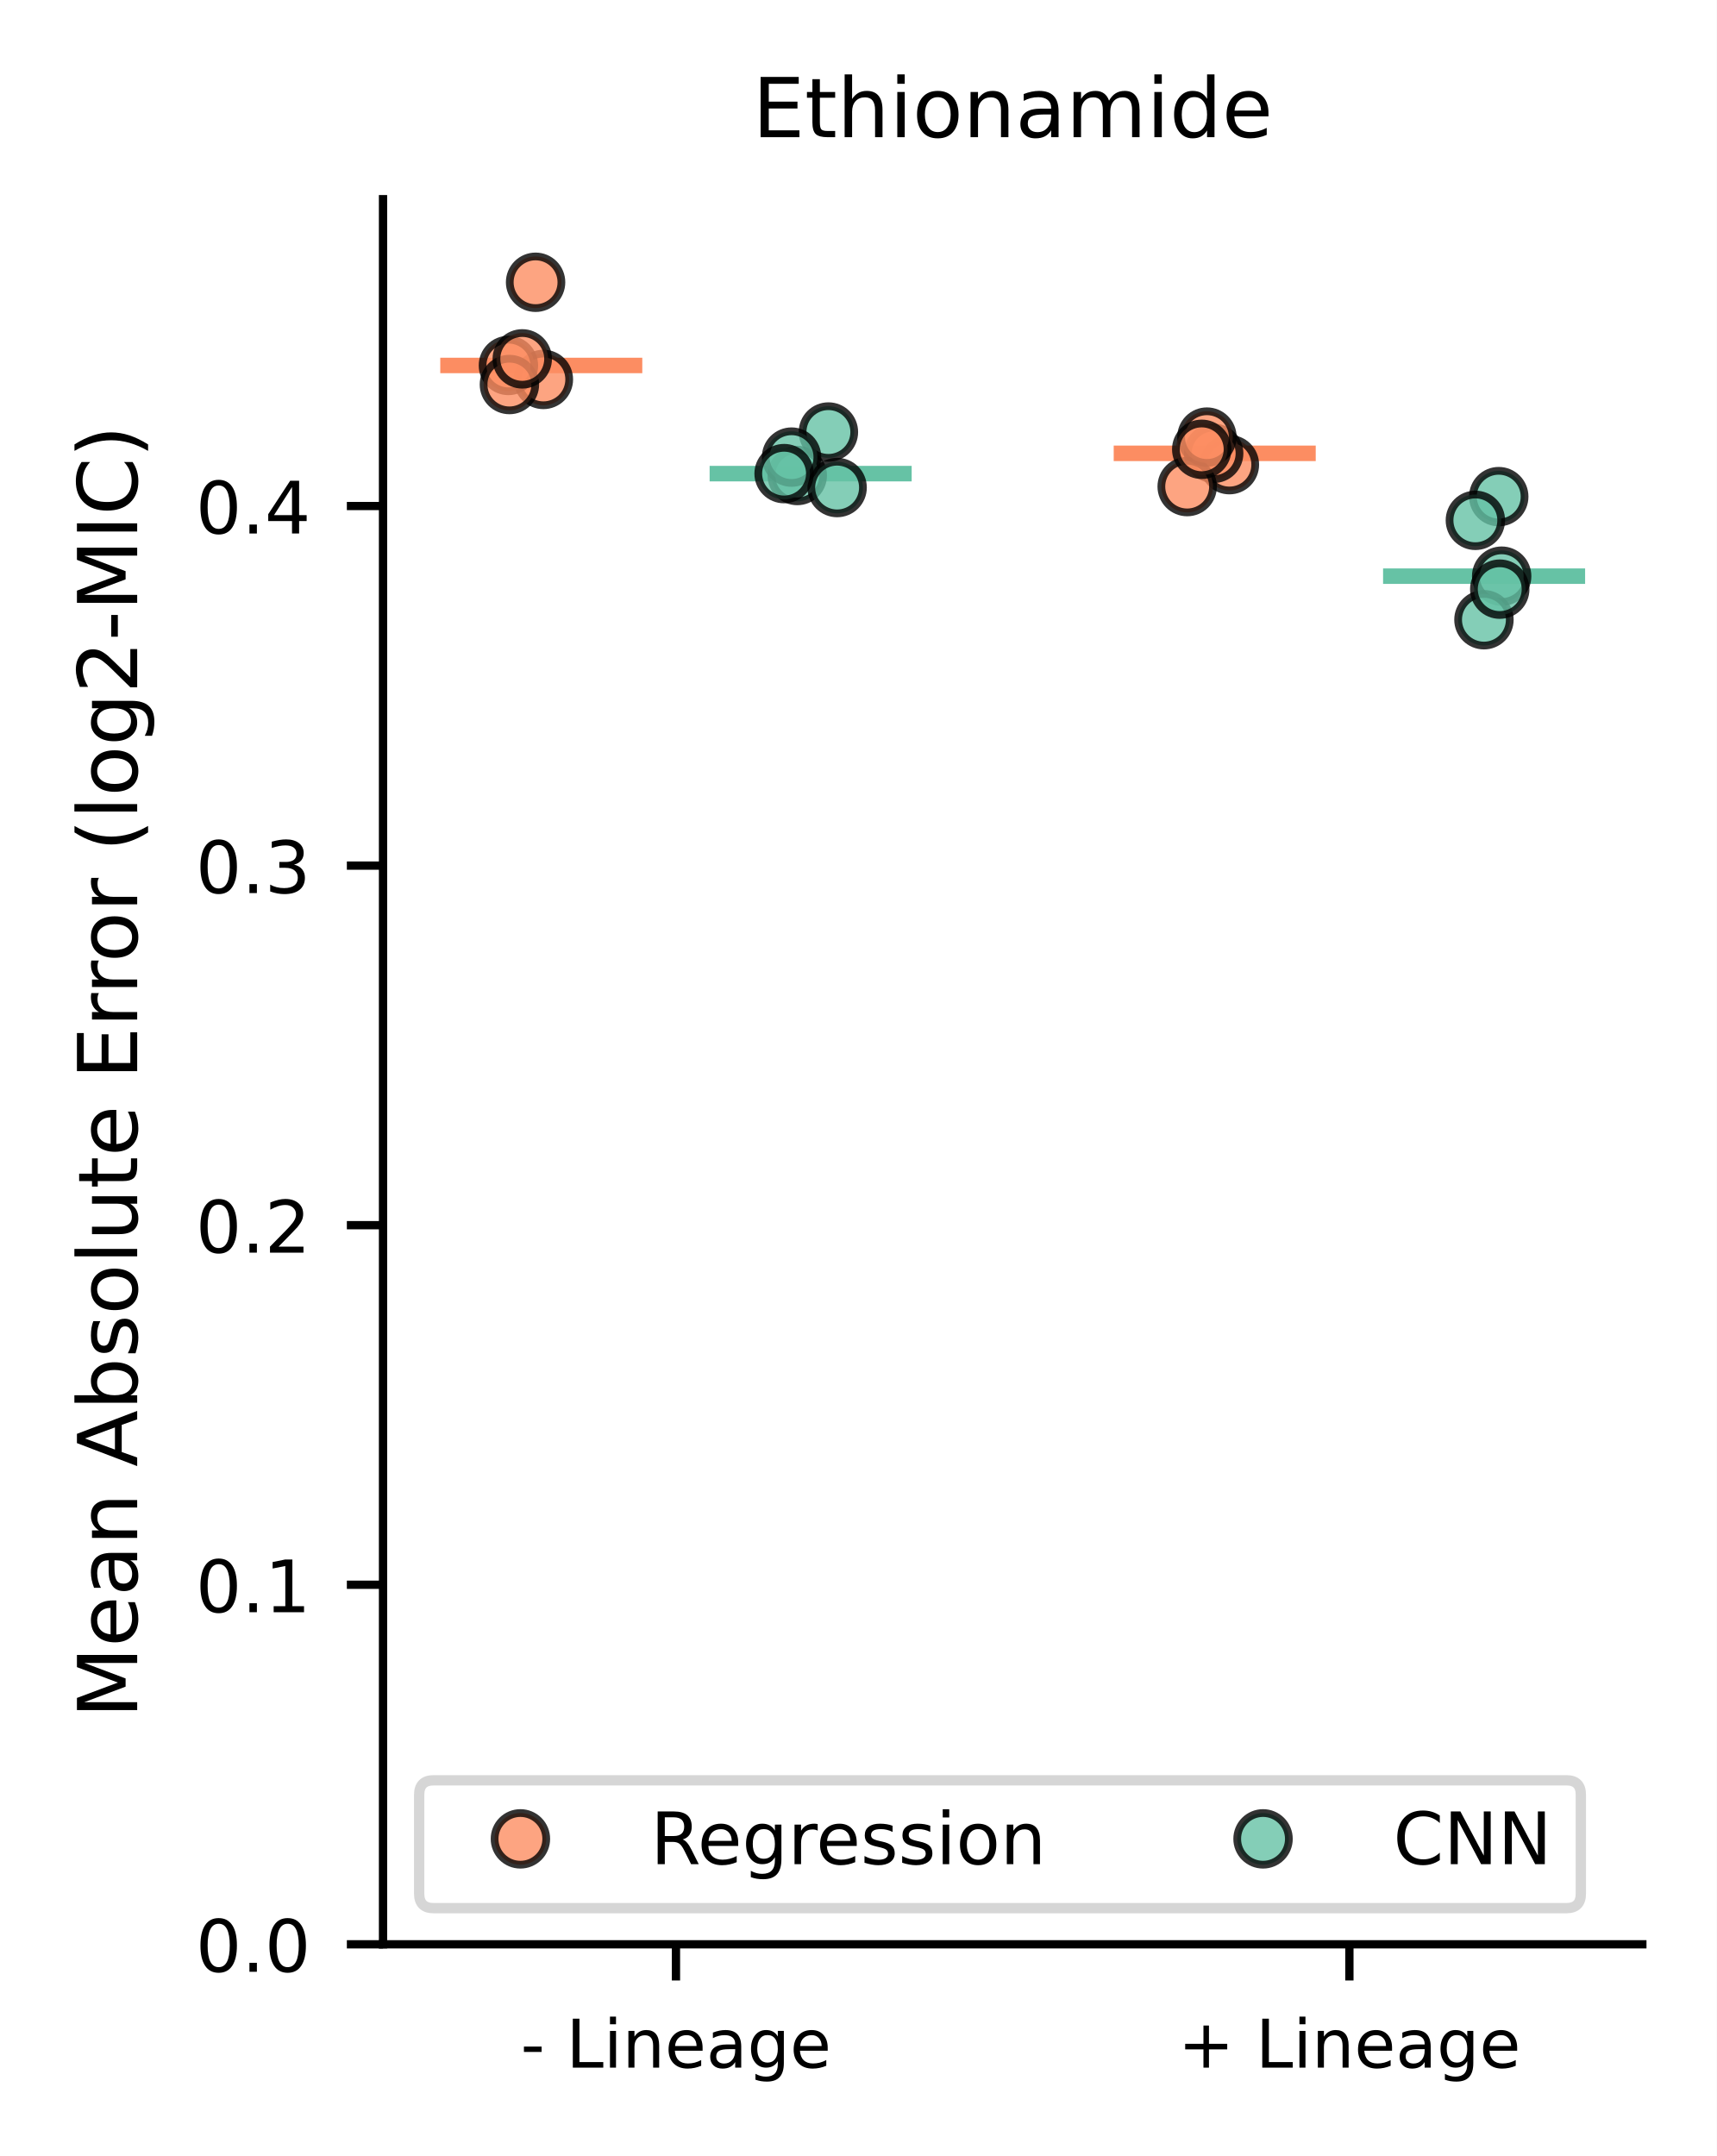
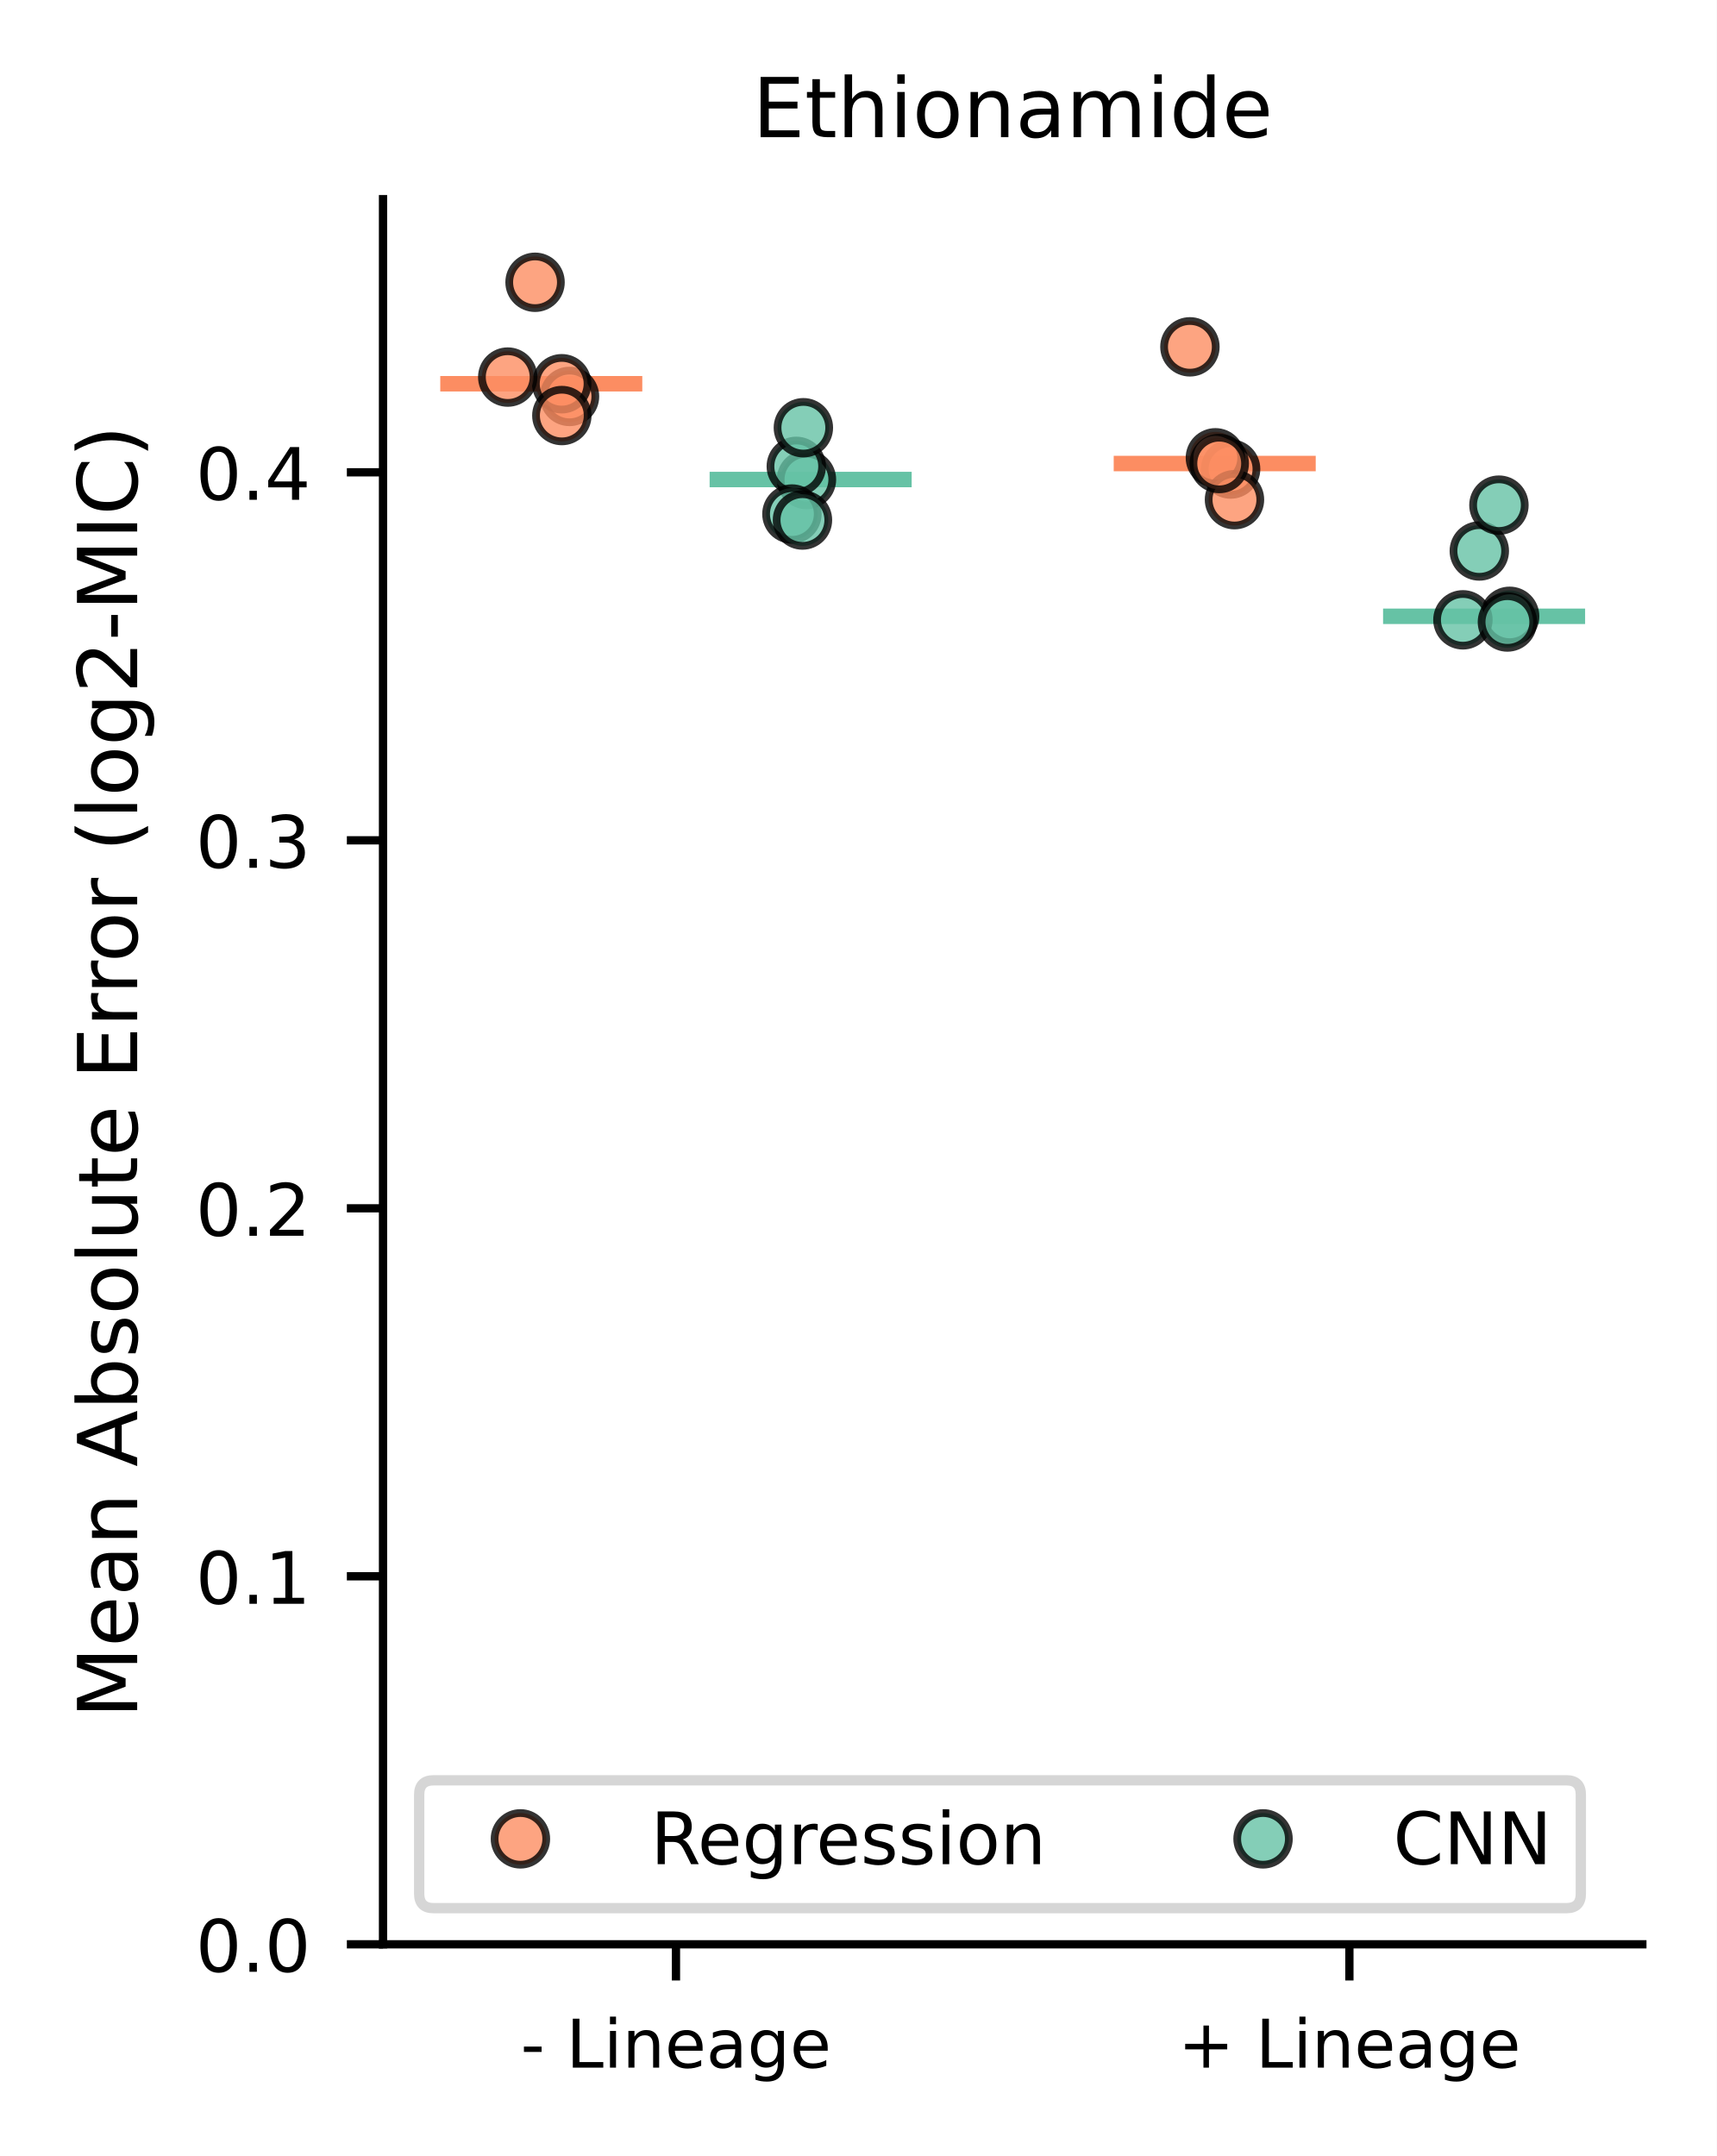
<svg xmlns="http://www.w3.org/2000/svg" xmlns:xlink="http://www.w3.org/1999/xlink" width="166.175pt" height="208.69pt" viewBox="0 0 166.175 208.69" version="1.1">
  <defs>
    <style type="text/css">*{stroke-linejoin: round; stroke-linecap: butt}</style>
  </defs>
  <g id="figure_1">
    <g id="patch_1">
      <path d="M 0 208.69  L 166.175 208.69  L 166.175 0  L 0 0  z " style="fill: #ffffff" />
    </g>
    <g id="axes_1">
      <g id="patch_2">
        <path d="M 37.075 188.199  L 158.975 188.199  L 158.975 19.279  L 37.075 19.279  z " style="fill: #ffffff" />
      </g>
      <g id="LineCollection_1">
-         <path d="M 42.616 35.374  L 62.172 35.374  " clip-path="url(#p7d3eaa9008)" style="fill: none; stroke: #fc8d62; stroke-width: 1.5" />
+         <path d="M 42.616 37.144  L 62.172 37.144  " clip-path="url(#p88ec5705c5)" style="fill: none; stroke: #fc8d62; stroke-width: 1.5" />
      </g>
      <g id="LineCollection_2">
-         <path d="M 68.69 45.844  L 88.247 45.844  " clip-path="url(#p7d3eaa9008)" style="fill: none; stroke: #66c2a5; stroke-width: 1.5" />
+         <path d="M 68.69 46.416  L 88.247 46.416  " clip-path="url(#p88ec5705c5)" style="fill: none; stroke: #66c2a5; stroke-width: 1.5" />
      </g>
      <g id="LineCollection_3">
-         <path d="M 107.803 43.88  L 127.359 43.88  " clip-path="url(#p7d3eaa9008)" style="fill: none; stroke: #fc8d62; stroke-width: 1.5" />
+         <path d="M 107.803 44.867  L 127.359 44.867  " clip-path="url(#p88ec5705c5)" style="fill: none; stroke: #fc8d62; stroke-width: 1.5" />
      </g>
      <g id="LineCollection_4">
-         <path d="M 133.878 55.771  L 153.434 55.771  " clip-path="url(#p7d3eaa9008)" style="fill: none; stroke: #66c2a5; stroke-width: 1.5" />
+         <path d="M 133.878 59.656  L 153.434 59.656  " clip-path="url(#p88ec5705c5)" style="fill: none; stroke: #66c2a5; stroke-width: 1.5" />
      </g>
      <g id="PathCollection_1">
        <defs>
-           <path id="C0_0_cfa321ce10" d="M 0 2.5  C 0.663 2.5 1.299 2.237 1.768 1.768  C 2.237 1.299 2.5 0.663 2.5 -0  C 2.5 -0.663 2.237 -1.299 1.768 -1.768  C 1.299 -2.237 0.663 -2.5 0 -2.5  C -0.663 -2.5 -1.299 -2.237 -1.768 -1.768  C -2.237 -1.299 -2.5 -0.663 -2.5 0  C -2.5 0.663 -2.237 1.299 -1.768 1.768  C -1.299 2.237 -0.663 2.5 0 2.5  z " />
+           <path id="C0_0_dec51e0573" d="M 0 2.5  C 0.663 2.5 1.299 2.237 1.768 1.768  C 2.237 1.299 2.5 0.663 2.5 -0  C 2.5 -0.663 2.237 -1.299 1.768 -1.768  C 1.299 -2.237 0.663 -2.5 0 -2.5  C -0.663 -2.5 -1.299 -2.237 -1.768 -1.768  C -2.237 -1.299 -2.5 -0.663 -2.5 0  C -2.5 0.663 -2.237 1.299 -1.768 1.768  C -1.299 2.237 -0.663 2.5 0 2.5  z " />
        </defs>
-         <g clip-path="url(#p7d3eaa9008)">
-           <use xlink:href="#C0_0_cfa321ce10" x="52.598" y="36.727" style="fill: #fc8d62; fill-opacity: 0.8; stroke: #000000; stroke-opacity: 0.8; stroke-width: 0.75" />
-         </g>
-         <g clip-path="url(#p7d3eaa9008)">
-           <use xlink:href="#C0_0_cfa321ce10" x="49.213" y="35.374" style="fill: #fc8d62; fill-opacity: 0.8; stroke: #000000; stroke-opacity: 0.8; stroke-width: 0.75" />
-         </g>
-         <g clip-path="url(#p7d3eaa9008)">
-           <use xlink:href="#C0_0_cfa321ce10" x="49.31" y="37.221" style="fill: #fc8d62; fill-opacity: 0.8; stroke: #000000; stroke-opacity: 0.8; stroke-width: 0.75" />
-         </g>
-         <g clip-path="url(#p7d3eaa9008)">
-           <use xlink:href="#C0_0_cfa321ce10" x="50.554" y="34.737" style="fill: #fc8d62; fill-opacity: 0.8; stroke: #000000; stroke-opacity: 0.8; stroke-width: 0.75" />
-         </g>
-         <g clip-path="url(#p7d3eaa9008)">
-           <use xlink:href="#C0_0_cfa321ce10" x="51.843" y="27.323" style="fill: #fc8d62; fill-opacity: 0.8; stroke: #000000; stroke-opacity: 0.8; stroke-width: 0.75" />
+         <g clip-path="url(#p88ec5705c5)">
+           <use xlink:href="#C0_0_dec51e0573" x="55.126" y="38.373" style="fill: #fc8d62; fill-opacity: 0.8; stroke: #000000; stroke-opacity: 0.8; stroke-width: 0.75" />
+         </g>
+         <g clip-path="url(#p88ec5705c5)">
+           <use xlink:href="#C0_0_dec51e0573" x="54.372" y="37.144" style="fill: #fc8d62; fill-opacity: 0.8; stroke: #000000; stroke-opacity: 0.8; stroke-width: 0.75" />
+         </g>
+         <g clip-path="url(#p88ec5705c5)">
+           <use xlink:href="#C0_0_dec51e0573" x="54.385" y="40.223" style="fill: #fc8d62; fill-opacity: 0.8; stroke: #000000; stroke-opacity: 0.8; stroke-width: 0.75" />
+         </g>
+         <g clip-path="url(#p88ec5705c5)">
+           <use xlink:href="#C0_0_dec51e0573" x="49.148" y="36.5" style="fill: #fc8d62; fill-opacity: 0.8; stroke: #000000; stroke-opacity: 0.8; stroke-width: 0.75" />
+         </g>
+         <g clip-path="url(#p88ec5705c5)">
+           <use xlink:href="#C0_0_dec51e0573" x="51.792" y="27.323" style="fill: #fc8d62; fill-opacity: 0.8; stroke: #000000; stroke-opacity: 0.8; stroke-width: 0.75" />
        </g>
      </g>
      <g id="PathCollection_2">
        <defs>
-           <path id="C1_0_73e2616987" d="M 0 2.5  C 0.663 2.5 1.299 2.237 1.768 1.768  C 2.237 1.299 2.5 0.663 2.5 -0  C 2.5 -0.663 2.237 -1.299 1.768 -1.768  C 1.299 -2.237 0.663 -2.5 0 -2.5  C -0.663 -2.5 -1.299 -2.237 -1.768 -1.768  C -2.237 -1.299 -2.5 -0.663 -2.5 0  C -2.5 0.663 -2.237 1.299 -1.768 1.768  C -1.299 2.237 -0.663 2.5 0 2.5  z " />
+           <path id="C1_0_6ed3f23fd0" d="M 0 2.5  C 0.663 2.5 1.299 2.237 1.768 1.768  C 2.237 1.299 2.5 0.663 2.5 -0  C 2.5 -0.663 2.237 -1.299 1.768 -1.768  C 1.299 -2.237 0.663 -2.5 0 -2.5  C -0.663 -2.5 -1.299 -2.237 -1.768 -1.768  C -2.237 -1.299 -2.5 -0.663 -2.5 0  C -2.5 0.663 -2.237 1.299 -1.768 1.768  C -1.299 2.237 -0.663 2.5 0 2.5  z " />
        </defs>
-         <g clip-path="url(#p7d3eaa9008)">
-           <use xlink:href="#C1_0_73e2616987" x="77.173" y="46.027" style="fill: #66c2a5; fill-opacity: 0.8; stroke: #000000; stroke-opacity: 0.8; stroke-width: 0.75" />
-         </g>
-         <g clip-path="url(#p7d3eaa9008)">
-           <use xlink:href="#C1_0_73e2616987" x="80.188" y="41.818" style="fill: #66c2a5; fill-opacity: 0.8; stroke: #000000; stroke-opacity: 0.8; stroke-width: 0.75" />
-         </g>
-         <g clip-path="url(#p7d3eaa9008)">
-           <use xlink:href="#C1_0_73e2616987" x="81.031" y="47.192" style="fill: #66c2a5; fill-opacity: 0.8; stroke: #000000; stroke-opacity: 0.8; stroke-width: 0.75" />
-         </g>
-         <g clip-path="url(#p7d3eaa9008)">
-           <use xlink:href="#C1_0_73e2616987" x="76.62" y="44.246" style="fill: #66c2a5; fill-opacity: 0.8; stroke: #000000; stroke-opacity: 0.8; stroke-width: 0.75" />
-         </g>
-         <g clip-path="url(#p7d3eaa9008)">
-           <use xlink:href="#C1_0_73e2616987" x="75.899" y="45.844" style="fill: #66c2a5; fill-opacity: 0.8; stroke: #000000; stroke-opacity: 0.8; stroke-width: 0.75" />
+         <g clip-path="url(#p88ec5705c5)">
+           <use xlink:href="#C1_0_6ed3f23fd0" x="78.063" y="46.416" style="fill: #66c2a5; fill-opacity: 0.8; stroke: #000000; stroke-opacity: 0.8; stroke-width: 0.75" />
+         </g>
+         <g clip-path="url(#p88ec5705c5)">
+           <use xlink:href="#C1_0_6ed3f23fd0" x="77.079" y="45.142" style="fill: #66c2a5; fill-opacity: 0.8; stroke: #000000; stroke-opacity: 0.8; stroke-width: 0.75" />
+         </g>
+         <g clip-path="url(#p88ec5705c5)">
+           <use xlink:href="#C1_0_6ed3f23fd0" x="76.655" y="49.755" style="fill: #66c2a5; fill-opacity: 0.8; stroke: #000000; stroke-opacity: 0.8; stroke-width: 0.75" />
+         </g>
+         <g clip-path="url(#p88ec5705c5)">
+           <use xlink:href="#C1_0_6ed3f23fd0" x="77.676" y="50.336" style="fill: #66c2a5; fill-opacity: 0.8; stroke: #000000; stroke-opacity: 0.8; stroke-width: 0.75" />
+         </g>
+         <g clip-path="url(#p88ec5705c5)">
+           <use xlink:href="#C1_0_6ed3f23fd0" x="77.764" y="41.403" style="fill: #66c2a5; fill-opacity: 0.8; stroke: #000000; stroke-opacity: 0.8; stroke-width: 0.75" />
        </g>
      </g>
      <g id="PathCollection_3">
        <defs>
-           <path id="C2_0_836c1db66d" d="M 0 2.5  C 0.663 2.5 1.299 2.237 1.768 1.768  C 2.237 1.299 2.5 0.663 2.5 -0  C 2.5 -0.663 2.237 -1.299 1.768 -1.768  C 1.299 -2.237 0.663 -2.5 0 -2.5  C -0.663 -2.5 -1.299 -2.237 -1.768 -1.768  C -2.237 -1.299 -2.5 -0.663 -2.5 0  C -2.5 0.663 -2.237 1.299 -1.768 1.768  C -1.299 2.237 -0.663 2.5 0 2.5  z " />
+           <path id="C2_0_af81000875" d="M 0 2.5  C 0.663 2.5 1.299 2.237 1.768 1.768  C 2.237 1.299 2.5 0.663 2.5 -0  C 2.5 -0.663 2.237 -1.299 1.768 -1.768  C 1.299 -2.237 0.663 -2.5 0 -2.5  C -0.663 -2.5 -1.299 -2.237 -1.768 -1.768  C -2.237 -1.299 -2.5 -0.663 -2.5 0  C -2.5 0.663 -2.237 1.299 -1.768 1.768  C -1.299 2.237 -0.663 2.5 0 2.5  z " />
        </defs>
-         <g clip-path="url(#p7d3eaa9008)">
-           <use xlink:href="#C2_0_836c1db66d" x="119.002" y="44.976" style="fill: #fc8d62; fill-opacity: 0.8; stroke: #000000; stroke-opacity: 0.8; stroke-width: 0.75" />
-         </g>
-         <g clip-path="url(#p7d3eaa9008)">
-           <use xlink:href="#C2_0_836c1db66d" x="117.481" y="43.88" style="fill: #fc8d62; fill-opacity: 0.8; stroke: #000000; stroke-opacity: 0.8; stroke-width: 0.75" />
-         </g>
-         <g clip-path="url(#p7d3eaa9008)">
-           <use xlink:href="#C2_0_836c1db66d" x="114.916" y="47.098" style="fill: #fc8d62; fill-opacity: 0.8; stroke: #000000; stroke-opacity: 0.8; stroke-width: 0.75" />
-         </g>
-         <g clip-path="url(#p7d3eaa9008)">
-           <use xlink:href="#C2_0_836c1db66d" x="116.827" y="42.31" style="fill: #fc8d62; fill-opacity: 0.8; stroke: #000000; stroke-opacity: 0.8; stroke-width: 0.75" />
-         </g>
-         <g clip-path="url(#p7d3eaa9008)">
-           <use xlink:href="#C2_0_836c1db66d" x="116.324" y="43.491" style="fill: #fc8d62; fill-opacity: 0.8; stroke: #000000; stroke-opacity: 0.8; stroke-width: 0.75" />
+         <g clip-path="url(#p88ec5705c5)">
+           <use xlink:href="#C2_0_af81000875" x="119.12" y="45.401" style="fill: #fc8d62; fill-opacity: 0.8; stroke: #000000; stroke-opacity: 0.8; stroke-width: 0.75" />
+         </g>
+         <g clip-path="url(#p88ec5705c5)">
+           <use xlink:href="#C2_0_af81000875" x="117.646" y="44.313" style="fill: #fc8d62; fill-opacity: 0.8; stroke: #000000; stroke-opacity: 0.8; stroke-width: 0.75" />
+         </g>
+         <g clip-path="url(#p88ec5705c5)">
+           <use xlink:href="#C2_0_af81000875" x="119.494" y="48.366" style="fill: #fc8d62; fill-opacity: 0.8; stroke: #000000; stroke-opacity: 0.8; stroke-width: 0.75" />
+         </g>
+         <g clip-path="url(#p88ec5705c5)">
+           <use xlink:href="#C2_0_af81000875" x="118.019" y="44.867" style="fill: #fc8d62; fill-opacity: 0.8; stroke: #000000; stroke-opacity: 0.8; stroke-width: 0.75" />
+         </g>
+         <g clip-path="url(#p88ec5705c5)">
+           <use xlink:href="#C2_0_af81000875" x="115.181" y="33.572" style="fill: #fc8d62; fill-opacity: 0.8; stroke: #000000; stroke-opacity: 0.8; stroke-width: 0.75" />
        </g>
      </g>
      <g id="PathCollection_4">
        <defs>
-           <path id="C3_0_cebdef4d68" d="M 0 2.5  C 0.663 2.5 1.299 2.237 1.768 1.768  C 2.237 1.299 2.5 0.663 2.5 -0  C 2.5 -0.663 2.237 -1.299 1.768 -1.768  C 1.299 -2.237 0.663 -2.5 0 -2.5  C -0.663 -2.5 -1.299 -2.237 -1.768 -1.768  C -2.237 -1.299 -2.5 -0.663 -2.5 0  C -2.5 0.663 -2.237 1.299 -1.768 1.768  C -1.299 2.237 -0.663 2.5 0 2.5  z " />
+           <path id="C3_0_5f9227e052" d="M 0 2.5  C 0.663 2.5 1.299 2.237 1.768 1.768  C 2.237 1.299 2.5 0.663 2.5 -0  C 2.5 -0.663 2.237 -1.299 1.768 -1.768  C 1.299 -2.237 0.663 -2.5 0 -2.5  C -0.663 -2.5 -1.299 -2.237 -1.768 -1.768  C -2.237 -1.299 -2.5 -0.663 -2.5 0  C -2.5 0.663 -2.237 1.299 -1.768 1.768  C -1.299 2.237 -0.663 2.5 0 2.5  z " />
        </defs>
-         <g clip-path="url(#p7d3eaa9008)">
-           <use xlink:href="#C3_0_cebdef4d68" x="145.357" y="55.771" style="fill: #66c2a5; fill-opacity: 0.8; stroke: #000000; stroke-opacity: 0.8; stroke-width: 0.75" />
-         </g>
-         <g clip-path="url(#p7d3eaa9008)">
-           <use xlink:href="#C3_0_cebdef4d68" x="145.074" y="48.072" style="fill: #66c2a5; fill-opacity: 0.8; stroke: #000000; stroke-opacity: 0.8; stroke-width: 0.75" />
-         </g>
-         <g clip-path="url(#p7d3eaa9008)">
-           <use xlink:href="#C3_0_cebdef4d68" x="143.642" y="59.987" style="fill: #66c2a5; fill-opacity: 0.8; stroke: #000000; stroke-opacity: 0.8; stroke-width: 0.75" />
-         </g>
-         <g clip-path="url(#p7d3eaa9008)">
-           <use xlink:href="#C3_0_cebdef4d68" x="145.172" y="57.027" style="fill: #66c2a5; fill-opacity: 0.8; stroke: #000000; stroke-opacity: 0.8; stroke-width: 0.75" />
-         </g>
-         <g clip-path="url(#p7d3eaa9008)">
-           <use xlink:href="#C3_0_cebdef4d68" x="142.812" y="50.367" style="fill: #66c2a5; fill-opacity: 0.8; stroke: #000000; stroke-opacity: 0.8; stroke-width: 0.75" />
+         <g clip-path="url(#p88ec5705c5)">
+           <use xlink:href="#C3_0_5f9227e052" x="146.13" y="59.656" style="fill: #66c2a5; fill-opacity: 0.8; stroke: #000000; stroke-opacity: 0.8; stroke-width: 0.75" />
+         </g>
+         <g clip-path="url(#p88ec5705c5)">
+           <use xlink:href="#C3_0_5f9227e052" x="143.193" y="53.332" style="fill: #66c2a5; fill-opacity: 0.8; stroke: #000000; stroke-opacity: 0.8; stroke-width: 0.75" />
+         </g>
+         <g clip-path="url(#p88ec5705c5)">
+           <use xlink:href="#C3_0_5f9227e052" x="141.605" y="59.997" style="fill: #66c2a5; fill-opacity: 0.8; stroke: #000000; stroke-opacity: 0.8; stroke-width: 0.75" />
+         </g>
+         <g clip-path="url(#p88ec5705c5)">
+           <use xlink:href="#C3_0_5f9227e052" x="145.913" y="60.207" style="fill: #66c2a5; fill-opacity: 0.8; stroke: #000000; stroke-opacity: 0.8; stroke-width: 0.75" />
+         </g>
+         <g clip-path="url(#p88ec5705c5)">
+           <use xlink:href="#C3_0_5f9227e052" x="145.092" y="48.896" style="fill: #66c2a5; fill-opacity: 0.8; stroke: #000000; stroke-opacity: 0.8; stroke-width: 0.75" />
        </g>
      </g>
      <g id="line2d_1" />
      <g id="line2d_2" />
      <g id="matplotlib.axis_1">
        <g id="xtick_1">
          <g id="line2d_3">
            <defs>
-               <path id="m1fa2eef369" d="M 0 0  L 0 3.5  " style="stroke: #000000; stroke-width: 0.8" />
-             </defs>
-             <g>
-               <use xlink:href="#m1fa2eef369" x="65.431" y="188.199" style="stroke: #000000; stroke-width: 0.8" />
+               <path id="me03602fc39" d="M 0 0  L 0 3.5  " style="stroke: #000000; stroke-width: 0.8" />
+             </defs>
+             <g>
+               <use xlink:href="#me03602fc39" x="65.431" y="188.199" style="stroke: #000000; stroke-width: 0.8" />
            </g>
          </g>
          <g id="text_1">
            <g transform="translate(50.39782 200.1377) scale(0.065 -0.065)">
              <defs>
                <path id="DejaVuSans-2d" d="M 313 2009  L 1997 2009  L 1997 1497  L 313 1497  L 313 2009  z " transform="scale(0.015625)" />
                <path id="DejaVuSans-20" transform="scale(0.015625)" />
                <path id="DejaVuSans-4c" d="M 628 4666  L 1259 4666  L 1259 531  L 3531 531  L 3531 0  L 628 0  L 628 4666  z " transform="scale(0.015625)" />
                <path id="DejaVuSans-69" d="M 603 3500  L 1178 3500  L 1178 0  L 603 0  L 603 3500  z M 603 4863  L 1178 4863  L 1178 4134  L 603 4134  L 603 4863  z " transform="scale(0.015625)" />
                <path id="DejaVuSans-6e" d="M 3513 2113  L 3513 0  L 2938 0  L 2938 2094  Q 2938 2591 2744 2837  Q 2550 3084 2163 3084  Q 1697 3084 1428 2787  Q 1159 2491 1159 1978  L 1159 0  L 581 0  L 581 3500  L 1159 3500  L 1159 2956  Q 1366 3272 1645 3428  Q 1925 3584 2291 3584  Q 2894 3584 3203 3211  Q 3513 2838 3513 2113  z " transform="scale(0.015625)" />
                <path id="DejaVuSans-65" d="M 3597 1894  L 3597 1613  L 953 1613  Q 991 1019 1311 708  Q 1631 397 2203 397  Q 2534 397 2845 478  Q 3156 559 3463 722  L 3463 178  Q 3153 47 2828 -22  Q 2503 -91 2169 -91  Q 1331 -91 842 396  Q 353 884 353 1716  Q 353 2575 817 3079  Q 1281 3584 2069 3584  Q 2775 3584 3186 3129  Q 3597 2675 3597 1894  z M 3022 2063  Q 3016 2534 2758 2815  Q 2500 3097 2075 3097  Q 1594 3097 1305 2825  Q 1016 2553 972 2059  L 3022 2063  z " transform="scale(0.015625)" />
                <path id="DejaVuSans-61" d="M 2194 1759  Q 1497 1759 1228 1600  Q 959 1441 959 1056  Q 959 750 1161 570  Q 1363 391 1709 391  Q 2188 391 2477 730  Q 2766 1069 2766 1631  L 2766 1759  L 2194 1759  z M 3341 1997  L 3341 0  L 2766 0  L 2766 531  Q 2569 213 2275 61  Q 1981 -91 1556 -91  Q 1019 -91 701 211  Q 384 513 384 1019  Q 384 1609 779 1909  Q 1175 2209 1959 2209  L 2766 2209  L 2766 2266  Q 2766 2663 2505 2880  Q 2244 3097 1772 3097  Q 1472 3097 1187 3025  Q 903 2953 641 2809  L 641 3341  Q 956 3463 1253 3523  Q 1550 3584 1831 3584  Q 2591 3584 2966 3190  Q 3341 2797 3341 1997  z " transform="scale(0.015625)" />
                <path id="DejaVuSans-67" d="M 2906 1791  Q 2906 2416 2648 2759  Q 2391 3103 1925 3103  Q 1463 3103 1205 2759  Q 947 2416 947 1791  Q 947 1169 1205 825  Q 1463 481 1925 481  Q 2391 481 2648 825  Q 2906 1169 2906 1791  z M 3481 434  Q 3481 -459 3084 -895  Q 2688 -1331 1869 -1331  Q 1566 -1331 1297 -1286  Q 1028 -1241 775 -1147  L 775 -588  Q 1028 -725 1275 -790  Q 1522 -856 1778 -856  Q 2344 -856 2625 -561  Q 2906 -266 2906 331  L 2906 616  Q 2728 306 2450 153  Q 2172 0 1784 0  Q 1141 0 747 490  Q 353 981 353 1791  Q 353 2603 747 3093  Q 1141 3584 1784 3584  Q 2172 3584 2450 3431  Q 2728 3278 2906 2969  L 2906 3500  L 3481 3500  L 3481 434  z " transform="scale(0.015625)" />
              </defs>
              <use xlink:href="#DejaVuSans-2d" />
              <use xlink:href="#DejaVuSans-20" x="36.084" />
              <use xlink:href="#DejaVuSans-4c" x="67.871" />
              <use xlink:href="#DejaVuSans-69" x="123.584" />
              <use xlink:href="#DejaVuSans-6e" x="151.367" />
              <use xlink:href="#DejaVuSans-65" x="214.746" />
              <use xlink:href="#DejaVuSans-61" x="276.27" />
              <use xlink:href="#DejaVuSans-67" x="337.549" />
              <use xlink:href="#DejaVuSans-65" x="401.025" />
            </g>
          </g>
        </g>
        <g id="xtick_2">
          <g id="line2d_4">
            <g>
-               <use xlink:href="#m1fa2eef369" x="130.618" y="188.199" style="stroke: #000000; stroke-width: 0.8" />
+               <use xlink:href="#me03602fc39" x="130.618" y="188.199" style="stroke: #000000; stroke-width: 0.8" />
            </g>
          </g>
          <g id="text_2">
            <g transform="translate(114.0341 200.1377) scale(0.065 -0.065)">
              <defs>
                <path id="DejaVuSans-2b" d="M 2944 4013  L 2944 2272  L 4684 2272  L 4684 1741  L 2944 1741  L 2944 0  L 2419 0  L 2419 1741  L 678 1741  L 678 2272  L 2419 2272  L 2419 4013  L 2944 4013  z " transform="scale(0.015625)" />
              </defs>
              <use xlink:href="#DejaVuSans-2b" />
              <use xlink:href="#DejaVuSans-20" x="83.789" />
              <use xlink:href="#DejaVuSans-4c" x="115.576" />
              <use xlink:href="#DejaVuSans-69" x="171.289" />
              <use xlink:href="#DejaVuSans-6e" x="199.072" />
              <use xlink:href="#DejaVuSans-65" x="262.451" />
              <use xlink:href="#DejaVuSans-61" x="323.975" />
              <use xlink:href="#DejaVuSans-67" x="385.254" />
              <use xlink:href="#DejaVuSans-65" x="448.73" />
            </g>
          </g>
        </g>
      </g>
      <g id="matplotlib.axis_2">
        <g id="ytick_1">
          <g id="line2d_5">
            <defs>
-               <path id="m2b4f18aa76" d="M 0 0  L -3.5 0  " style="stroke: #000000; stroke-width: 0.8" />
-             </defs>
-             <g>
-               <use xlink:href="#m2b4f18aa76" x="37.075" y="188.199" style="stroke: #000000; stroke-width: 0.8" />
+               <path id="m08deaa8f75" d="M 0 0  L -3.5 0  " style="stroke: #000000; stroke-width: 0.8" />
+             </defs>
+             <g>
+               <use xlink:href="#m08deaa8f75" x="37.075" y="188.199" style="stroke: #000000; stroke-width: 0.8" />
            </g>
          </g>
          <g id="text_3">
            <g transform="translate(18.9425 190.8582) scale(0.07 -0.07)">
              <defs>
                <path id="DejaVuSans-30" d="M 2034 4250  Q 1547 4250 1301 3770  Q 1056 3291 1056 2328  Q 1056 1369 1301 889  Q 1547 409 2034 409  Q 2525 409 2770 889  Q 3016 1369 3016 2328  Q 3016 3291 2770 3770  Q 2525 4250 2034 4250  z M 2034 4750  Q 2819 4750 3233 4129  Q 3647 3509 3647 2328  Q 3647 1150 3233 529  Q 2819 -91 2034 -91  Q 1250 -91 836 529  Q 422 1150 422 2328  Q 422 3509 836 4129  Q 1250 4750 2034 4750  z " transform="scale(0.015625)" />
                <path id="DejaVuSans-2e" d="M 684 794  L 1344 794  L 1344 0  L 684 0  L 684 794  z " transform="scale(0.015625)" />
              </defs>
              <use xlink:href="#DejaVuSans-30" />
              <use xlink:href="#DejaVuSans-2e" x="63.623" />
              <use xlink:href="#DejaVuSans-30" x="95.41" />
            </g>
          </g>
        </g>
        <g id="ytick_2">
          <g id="line2d_6">
            <g>
-               <use xlink:href="#m2b4f18aa76" x="37.075" y="153.394" style="stroke: #000000; stroke-width: 0.8" />
+               <use xlink:href="#m08deaa8f75" x="37.075" y="152.578" style="stroke: #000000; stroke-width: 0.8" />
            </g>
          </g>
          <g id="text_4">
-             <g transform="translate(18.9425 156.0538) scale(0.07 -0.07)">
+             <g transform="translate(18.9425 155.2379) scale(0.07 -0.07)">
              <defs>
                <path id="DejaVuSans-31" d="M 794 531  L 1825 531  L 1825 4091  L 703 3866  L 703 4441  L 1819 4666  L 2450 4666  L 2450 531  L 3481 531  L 3481 0  L 794 0  L 794 531  z " transform="scale(0.015625)" />
              </defs>
              <use xlink:href="#DejaVuSans-30" />
              <use xlink:href="#DejaVuSans-2e" x="63.623" />
              <use xlink:href="#DejaVuSans-31" x="95.41" />
            </g>
          </g>
        </g>
        <g id="ytick_3">
          <g id="line2d_7">
            <g>
-               <use xlink:href="#m2b4f18aa76" x="37.075" y="118.59" style="stroke: #000000; stroke-width: 0.8" />
+               <use xlink:href="#m08deaa8f75" x="37.075" y="116.958" style="stroke: #000000; stroke-width: 0.8" />
            </g>
          </g>
          <g id="text_5">
-             <g transform="translate(18.9425 121.2495) scale(0.07 -0.07)">
+             <g transform="translate(18.9425 119.6176) scale(0.07 -0.07)">
              <defs>
                <path id="DejaVuSans-32" d="M 1228 531  L 3431 531  L 3431 0  L 469 0  L 469 531  Q 828 903 1448 1529  Q 2069 2156 2228 2338  Q 2531 2678 2651 2914  Q 2772 3150 2772 3378  Q 2772 3750 2511 3984  Q 2250 4219 1831 4219  Q 1534 4219 1204 4116  Q 875 4013 500 3803  L 500 4441  Q 881 4594 1212 4672  Q 1544 4750 1819 4750  Q 2544 4750 2975 4387  Q 3406 4025 3406 3419  Q 3406 3131 3298 2873  Q 3191 2616 2906 2266  Q 2828 2175 2409 1742  Q 1991 1309 1228 531  z " transform="scale(0.015625)" />
              </defs>
              <use xlink:href="#DejaVuSans-30" />
              <use xlink:href="#DejaVuSans-2e" x="63.623" />
              <use xlink:href="#DejaVuSans-32" x="95.41" />
            </g>
          </g>
        </g>
        <g id="ytick_4">
          <g id="line2d_8">
            <g>
-               <use xlink:href="#m2b4f18aa76" x="37.075" y="83.786" style="stroke: #000000; stroke-width: 0.8" />
+               <use xlink:href="#m08deaa8f75" x="37.075" y="81.338" style="stroke: #000000; stroke-width: 0.8" />
            </g>
          </g>
          <g id="text_6">
-             <g transform="translate(18.9425 86.4451) scale(0.07 -0.07)">
+             <g transform="translate(18.9425 83.99735) scale(0.07 -0.07)">
              <defs>
                <path id="DejaVuSans-33" d="M 2597 2516  Q 3050 2419 3304 2112  Q 3559 1806 3559 1356  Q 3559 666 3084 287  Q 2609 -91 1734 -91  Q 1441 -91 1130 -33  Q 819 25 488 141  L 488 750  Q 750 597 1062 519  Q 1375 441 1716 441  Q 2309 441 2620 675  Q 2931 909 2931 1356  Q 2931 1769 2642 2001  Q 2353 2234 1838 2234  L 1294 2234  L 1294 2753  L 1863 2753  Q 2328 2753 2575 2939  Q 2822 3125 2822 3475  Q 2822 3834 2567 4026  Q 2313 4219 1838 4219  Q 1578 4219 1281 4162  Q 984 4106 628 3988  L 628 4550  Q 988 4650 1302 4700  Q 1616 4750 1894 4750  Q 2613 4750 3031 4423  Q 3450 4097 3450 3541  Q 3450 3153 3228 2886  Q 3006 2619 2597 2516  z " transform="scale(0.015625)" />
              </defs>
              <use xlink:href="#DejaVuSans-30" />
              <use xlink:href="#DejaVuSans-2e" x="63.623" />
              <use xlink:href="#DejaVuSans-33" x="95.41" />
            </g>
          </g>
        </g>
        <g id="ytick_5">
          <g id="line2d_9">
            <g>
-               <use xlink:href="#m2b4f18aa76" x="37.075" y="48.981" style="stroke: #000000; stroke-width: 0.8" />
+               <use xlink:href="#m08deaa8f75" x="37.075" y="45.718" style="stroke: #000000; stroke-width: 0.8" />
            </g>
          </g>
          <g id="text_7">
-             <g transform="translate(18.9425 51.64073) scale(0.07 -0.07)">
+             <g transform="translate(18.9425 48.37707) scale(0.07 -0.07)">
              <defs>
                <path id="DejaVuSans-34" d="M 2419 4116  L 825 1625  L 2419 1625  L 2419 4116  z M 2253 4666  L 3047 4666  L 3047 1625  L 3713 1625  L 3713 1100  L 3047 1100  L 3047 0  L 2419 0  L 2419 1100  L 313 1100  L 313 1709  L 2253 4666  z " transform="scale(0.015625)" />
              </defs>
              <use xlink:href="#DejaVuSans-30" />
              <use xlink:href="#DejaVuSans-2e" x="63.623" />
              <use xlink:href="#DejaVuSans-34" x="95.41" />
            </g>
          </g>
        </g>
        <g id="text_8">
          <g transform="translate(13.27875 166.3137) rotate(-90) scale(0.08 -0.08)">
            <defs>
              <path id="DejaVuSans-4d" d="M 628 4666  L 1569 4666  L 2759 1491  L 3956 4666  L 4897 4666  L 4897 0  L 4281 0  L 4281 4097  L 3078 897  L 2444 897  L 1241 4097  L 1241 0  L 628 0  L 628 4666  z " transform="scale(0.015625)" />
              <path id="DejaVuSans-41" d="M 2188 4044  L 1331 1722  L 3047 1722  L 2188 4044  z M 1831 4666  L 2547 4666  L 4325 0  L 3669 0  L 3244 1197  L 1141 1197  L 716 0  L 50 0  L 1831 4666  z " transform="scale(0.015625)" />
              <path id="DejaVuSans-62" d="M 3116 1747  Q 3116 2381 2855 2742  Q 2594 3103 2138 3103  Q 1681 3103 1420 2742  Q 1159 2381 1159 1747  Q 1159 1113 1420 752  Q 1681 391 2138 391  Q 2594 391 2855 752  Q 3116 1113 3116 1747  z M 1159 2969  Q 1341 3281 1617 3432  Q 1894 3584 2278 3584  Q 2916 3584 3314 3078  Q 3713 2572 3713 1747  Q 3713 922 3314 415  Q 2916 -91 2278 -91  Q 1894 -91 1617 61  Q 1341 213 1159 525  L 1159 0  L 581 0  L 581 4863  L 1159 4863  L 1159 2969  z " transform="scale(0.015625)" />
              <path id="DejaVuSans-73" d="M 2834 3397  L 2834 2853  Q 2591 2978 2328 3040  Q 2066 3103 1784 3103  Q 1356 3103 1142 2972  Q 928 2841 928 2578  Q 928 2378 1081 2264  Q 1234 2150 1697 2047  L 1894 2003  Q 2506 1872 2764 1633  Q 3022 1394 3022 966  Q 3022 478 2636 193  Q 2250 -91 1575 -91  Q 1294 -91 989 -36  Q 684 19 347 128  L 347 722  Q 666 556 975 473  Q 1284 391 1588 391  Q 1994 391 2212 530  Q 2431 669 2431 922  Q 2431 1156 2273 1281  Q 2116 1406 1581 1522  L 1381 1569  Q 847 1681 609 1914  Q 372 2147 372 2553  Q 372 3047 722 3315  Q 1072 3584 1716 3584  Q 2034 3584 2315 3537  Q 2597 3491 2834 3397  z " transform="scale(0.015625)" />
              <path id="DejaVuSans-6f" d="M 1959 3097  Q 1497 3097 1228 2736  Q 959 2375 959 1747  Q 959 1119 1226 758  Q 1494 397 1959 397  Q 2419 397 2687 759  Q 2956 1122 2956 1747  Q 2956 2369 2687 2733  Q 2419 3097 1959 3097  z M 1959 3584  Q 2709 3584 3137 3096  Q 3566 2609 3566 1747  Q 3566 888 3137 398  Q 2709 -91 1959 -91  Q 1206 -91 779 398  Q 353 888 353 1747  Q 353 2609 779 3096  Q 1206 3584 1959 3584  z " transform="scale(0.015625)" />
              <path id="DejaVuSans-6c" d="M 603 4863  L 1178 4863  L 1178 0  L 603 0  L 603 4863  z " transform="scale(0.015625)" />
              <path id="DejaVuSans-75" d="M 544 1381  L 544 3500  L 1119 3500  L 1119 1403  Q 1119 906 1312 657  Q 1506 409 1894 409  Q 2359 409 2629 706  Q 2900 1003 2900 1516  L 2900 3500  L 3475 3500  L 3475 0  L 2900 0  L 2900 538  Q 2691 219 2414 64  Q 2138 -91 1772 -91  Q 1169 -91 856 284  Q 544 659 544 1381  z M 1991 3584  L 1991 3584  z " transform="scale(0.015625)" />
              <path id="DejaVuSans-74" d="M 1172 4494  L 1172 3500  L 2356 3500  L 2356 3053  L 1172 3053  L 1172 1153  Q 1172 725 1289 603  Q 1406 481 1766 481  L 2356 481  L 2356 0  L 1766 0  Q 1100 0 847 248  Q 594 497 594 1153  L 594 3053  L 172 3053  L 172 3500  L 594 3500  L 594 4494  L 1172 4494  z " transform="scale(0.015625)" />
              <path id="DejaVuSans-45" d="M 628 4666  L 3578 4666  L 3578 4134  L 1259 4134  L 1259 2753  L 3481 2753  L 3481 2222  L 1259 2222  L 1259 531  L 3634 531  L 3634 0  L 628 0  L 628 4666  z " transform="scale(0.015625)" />
              <path id="DejaVuSans-72" d="M 2631 2963  Q 2534 3019 2420 3045  Q 2306 3072 2169 3072  Q 1681 3072 1420 2755  Q 1159 2438 1159 1844  L 1159 0  L 581 0  L 581 3500  L 1159 3500  L 1159 2956  Q 1341 3275 1631 3429  Q 1922 3584 2338 3584  Q 2397 3584 2469 3576  Q 2541 3569 2628 3553  L 2631 2963  z " transform="scale(0.015625)" />
              <path id="DejaVuSans-28" d="M 1984 4856  Q 1566 4138 1362 3434  Q 1159 2731 1159 2009  Q 1159 1288 1364 580  Q 1569 -128 1984 -844  L 1484 -844  Q 1016 -109 783 600  Q 550 1309 550 2009  Q 550 2706 781 3412  Q 1013 4119 1484 4856  L 1984 4856  z " transform="scale(0.015625)" />
              <path id="DejaVuSans-49" d="M 628 4666  L 1259 4666  L 1259 0  L 628 0  L 628 4666  z " transform="scale(0.015625)" />
              <path id="DejaVuSans-43" d="M 4122 4306  L 4122 3641  Q 3803 3938 3442 4084  Q 3081 4231 2675 4231  Q 1875 4231 1450 3742  Q 1025 3253 1025 2328  Q 1025 1406 1450 917  Q 1875 428 2675 428  Q 3081 428 3442 575  Q 3803 722 4122 1019  L 4122 359  Q 3791 134 3420 21  Q 3050 -91 2638 -91  Q 1578 -91 968 557  Q 359 1206 359 2328  Q 359 3453 968 4101  Q 1578 4750 2638 4750  Q 3056 4750 3426 4639  Q 3797 4528 4122 4306  z " transform="scale(0.015625)" />
              <path id="DejaVuSans-29" d="M 513 4856  L 1013 4856  Q 1481 4119 1714 3412  Q 1947 2706 1947 2009  Q 1947 1309 1714 600  Q 1481 -109 1013 -844  L 513 -844  Q 928 -128 1133 580  Q 1338 1288 1338 2009  Q 1338 2731 1133 3434  Q 928 4138 513 4856  z " transform="scale(0.015625)" />
            </defs>
            <use xlink:href="#DejaVuSans-4d" />
            <use xlink:href="#DejaVuSans-65" x="86.279" />
            <use xlink:href="#DejaVuSans-61" x="147.803" />
            <use xlink:href="#DejaVuSans-6e" x="209.082" />
            <use xlink:href="#DejaVuSans-20" x="272.461" />
            <use xlink:href="#DejaVuSans-41" x="304.248" />
            <use xlink:href="#DejaVuSans-62" x="372.656" />
            <use xlink:href="#DejaVuSans-73" x="436.133" />
            <use xlink:href="#DejaVuSans-6f" x="488.232" />
            <use xlink:href="#DejaVuSans-6c" x="549.414" />
            <use xlink:href="#DejaVuSans-75" x="577.197" />
            <use xlink:href="#DejaVuSans-74" x="640.576" />
            <use xlink:href="#DejaVuSans-65" x="679.785" />
            <use xlink:href="#DejaVuSans-20" x="741.309" />
            <use xlink:href="#DejaVuSans-45" x="773.096" />
            <use xlink:href="#DejaVuSans-72" x="836.279" />
            <use xlink:href="#DejaVuSans-72" x="875.643" />
            <use xlink:href="#DejaVuSans-6f" x="914.506" />
            <use xlink:href="#DejaVuSans-72" x="975.688" />
            <use xlink:href="#DejaVuSans-20" x="1016.801" />
            <use xlink:href="#DejaVuSans-28" x="1048.588" />
            <use xlink:href="#DejaVuSans-6c" x="1087.602" />
            <use xlink:href="#DejaVuSans-6f" x="1115.385" />
            <use xlink:href="#DejaVuSans-67" x="1176.566" />
            <use xlink:href="#DejaVuSans-32" x="1240.043" />
            <use xlink:href="#DejaVuSans-2d" x="1303.666" />
            <use xlink:href="#DejaVuSans-4d" x="1339.75" />
            <use xlink:href="#DejaVuSans-49" x="1426.029" />
            <use xlink:href="#DejaVuSans-43" x="1455.521" />
            <use xlink:href="#DejaVuSans-29" x="1525.346" />
          </g>
        </g>
      </g>
      <g id="patch_3">
        <path d="M 37.075 188.199  L 37.075 19.279  " style="fill: none; stroke: #000000; stroke-width: 0.8; stroke-linejoin: miter; stroke-linecap: square" />
      </g>
      <g id="patch_4">
        <path d="M 37.075 188.199  L 158.975 188.199  " style="fill: none; stroke: #000000; stroke-width: 0.8; stroke-linejoin: miter; stroke-linecap: square" />
      </g>
      <g id="text_9">
        <g transform="translate(72.84094 13.27875) scale(0.08 -0.08)">
          <defs>
            <path id="DejaVuSans-68" d="M 3513 2113  L 3513 0  L 2938 0  L 2938 2094  Q 2938 2591 2744 2837  Q 2550 3084 2163 3084  Q 1697 3084 1428 2787  Q 1159 2491 1159 1978  L 1159 0  L 581 0  L 581 4863  L 1159 4863  L 1159 2956  Q 1366 3272 1645 3428  Q 1925 3584 2291 3584  Q 2894 3584 3203 3211  Q 3513 2838 3513 2113  z " transform="scale(0.015625)" />
            <path id="DejaVuSans-6d" d="M 3328 2828  Q 3544 3216 3844 3400  Q 4144 3584 4550 3584  Q 5097 3584 5394 3201  Q 5691 2819 5691 2113  L 5691 0  L 5113 0  L 5113 2094  Q 5113 2597 4934 2840  Q 4756 3084 4391 3084  Q 3944 3084 3684 2787  Q 3425 2491 3425 1978  L 3425 0  L 2847 0  L 2847 2094  Q 2847 2600 2669 2842  Q 2491 3084 2119 3084  Q 1678 3084 1418 2786  Q 1159 2488 1159 1978  L 1159 0  L 581 0  L 581 3500  L 1159 3500  L 1159 2956  Q 1356 3278 1631 3431  Q 1906 3584 2284 3584  Q 2666 3584 2933 3390  Q 3200 3197 3328 2828  z " transform="scale(0.015625)" />
            <path id="DejaVuSans-64" d="M 2906 2969  L 2906 4863  L 3481 4863  L 3481 0  L 2906 0  L 2906 525  Q 2725 213 2448 61  Q 2172 -91 1784 -91  Q 1150 -91 751 415  Q 353 922 353 1747  Q 353 2572 751 3078  Q 1150 3584 1784 3584  Q 2172 3584 2448 3432  Q 2725 3281 2906 2969  z M 947 1747  Q 947 1113 1208 752  Q 1469 391 1925 391  Q 2381 391 2643 752  Q 2906 1113 2906 1747  Q 2906 2381 2643 2742  Q 2381 3103 1925 3103  Q 1469 3103 1208 2742  Q 947 2381 947 1747  z " transform="scale(0.015625)" />
          </defs>
          <use xlink:href="#DejaVuSans-45" />
          <use xlink:href="#DejaVuSans-74" x="63.184" />
          <use xlink:href="#DejaVuSans-68" x="102.393" />
          <use xlink:href="#DejaVuSans-69" x="165.771" />
          <use xlink:href="#DejaVuSans-6f" x="193.555" />
          <use xlink:href="#DejaVuSans-6e" x="254.736" />
          <use xlink:href="#DejaVuSans-61" x="318.115" />
          <use xlink:href="#DejaVuSans-6d" x="379.395" />
          <use xlink:href="#DejaVuSans-69" x="476.807" />
          <use xlink:href="#DejaVuSans-64" x="504.59" />
          <use xlink:href="#DejaVuSans-65" x="568.066" />
        </g>
      </g>
      <g id="legend_1">
        <g id="patch_5">
          <path d="M 41.975 184.699  L 151.621 184.699  Q 153.021 184.699 153.021 183.299  L 153.021 173.724  Q 153.021 172.324 151.621 172.324  L 41.975 172.324  Q 40.575 172.324 40.575 173.724  L 40.575 183.299  Q 40.575 184.699 41.975 184.699  z " style="fill: #ffffff; opacity: 0.8; stroke: #cccccc; stroke-linejoin: miter" />
        </g>
        <g id="line2d_10">
          <defs>
-             <path id="mfc2d1612a5" d="M 0 2.5  C 0.663 2.5 1.299 2.237 1.768 1.768  C 2.237 1.299 2.5 0.663 2.5 0  C 2.5 -0.663 2.237 -1.299 1.768 -1.768  C 1.299 -2.237 0.663 -2.5 0 -2.5  C -0.663 -2.5 -1.299 -2.237 -1.768 -1.768  C -2.237 -1.299 -2.5 -0.663 -2.5 0  C -2.5 0.663 -2.237 1.299 -1.768 1.768  C -1.299 2.237 -0.663 2.5 0 2.5  z " style="stroke: #000000; stroke-opacity: 0.8; stroke-width: 0.75" />
+             <path id="m830e54af79" d="M 0 2.5  C 0.663 2.5 1.299 2.237 1.768 1.768  C 2.237 1.299 2.5 0.663 2.5 0  C 2.5 -0.663 2.237 -1.299 1.768 -1.768  C 1.299 -2.237 0.663 -2.5 0 -2.5  C -0.663 -2.5 -1.299 -2.237 -1.768 -1.768  C -2.237 -1.299 -2.5 -0.663 -2.5 0  C -2.5 0.663 -2.237 1.299 -1.768 1.768  C -1.299 2.237 -0.663 2.5 0 2.5  z " style="stroke: #000000; stroke-opacity: 0.8; stroke-width: 0.75" />
          </defs>
          <g>
-             <use xlink:href="#mfc2d1612a5" x="50.375" y="177.993" style="fill: #fc8d62; fill-opacity: 0.8; stroke: #000000; stroke-opacity: 0.8; stroke-width: 0.75" />
+             <use xlink:href="#m830e54af79" x="50.375" y="177.993" style="fill: #fc8d62; fill-opacity: 0.8; stroke: #000000; stroke-opacity: 0.8; stroke-width: 0.75" />
          </g>
        </g>
        <g id="text_10">
          <g transform="translate(62.97469 180.443) scale(0.07 -0.07)">
            <defs>
              <path id="DejaVuSans-52" d="M 2841 2188  Q 3044 2119 3236 1894  Q 3428 1669 3622 1275  L 4263 0  L 3584 0  L 2988 1197  Q 2756 1666 2539 1819  Q 2322 1972 1947 1972  L 1259 1972  L 1259 0  L 628 0  L 628 4666  L 2053 4666  Q 2853 4666 3247 4331  Q 3641 3997 3641 3322  Q 3641 2881 3436 2590  Q 3231 2300 2841 2188  z M 1259 4147  L 1259 2491  L 2053 2491  Q 2509 2491 2742 2702  Q 2975 2913 2975 3322  Q 2975 3731 2742 3939  Q 2509 4147 2053 4147  L 1259 4147  z " transform="scale(0.015625)" />
            </defs>
            <use xlink:href="#DejaVuSans-52" />
            <use xlink:href="#DejaVuSans-65" x="64.982" />
            <use xlink:href="#DejaVuSans-67" x="126.506" />
            <use xlink:href="#DejaVuSans-72" x="189.982" />
            <use xlink:href="#DejaVuSans-65" x="228.846" />
            <use xlink:href="#DejaVuSans-73" x="290.369" />
            <use xlink:href="#DejaVuSans-73" x="342.469" />
            <use xlink:href="#DejaVuSans-69" x="394.568" />
            <use xlink:href="#DejaVuSans-6f" x="422.352" />
            <use xlink:href="#DejaVuSans-6e" x="483.533" />
          </g>
        </g>
        <g id="line2d_11">
          <defs>
-             <path id="mfb5c900bae" d="M 0 2.5  C 0.663 2.5 1.299 2.237 1.768 1.768  C 2.237 1.299 2.5 0.663 2.5 0  C 2.5 -0.663 2.237 -1.299 1.768 -1.768  C 1.299 -2.237 0.663 -2.5 0 -2.5  C -0.663 -2.5 -1.299 -2.237 -1.768 -1.768  C -2.237 -1.299 -2.5 -0.663 -2.5 0  C -2.5 0.663 -2.237 1.299 -1.768 1.768  C -1.299 2.237 -0.663 2.5 0 2.5  z " style="stroke: #000000; stroke-opacity: 0.8; stroke-width: 0.75" />
+             <path id="ma091be53f5" d="M 0 2.5  C 0.663 2.5 1.299 2.237 1.768 1.768  C 2.237 1.299 2.5 0.663 2.5 0  C 2.5 -0.663 2.237 -1.299 1.768 -1.768  C 1.299 -2.237 0.663 -2.5 0 -2.5  C -0.663 -2.5 -1.299 -2.237 -1.768 -1.768  C -2.237 -1.299 -2.5 -0.663 -2.5 0  C -2.5 0.663 -2.237 1.299 -1.768 1.768  C -1.299 2.237 -0.663 2.5 0 2.5  z " style="stroke: #000000; stroke-opacity: 0.8; stroke-width: 0.75" />
          </defs>
          <g>
-             <use xlink:href="#mfb5c900bae" x="122.259" y="177.993" style="fill: #66c2a5; fill-opacity: 0.8; stroke: #000000; stroke-opacity: 0.8; stroke-width: 0.75" />
+             <use xlink:href="#ma091be53f5" x="122.259" y="177.993" style="fill: #66c2a5; fill-opacity: 0.8; stroke: #000000; stroke-opacity: 0.8; stroke-width: 0.75" />
          </g>
        </g>
        <g id="text_11">
          <g transform="translate(134.8592 180.443) scale(0.07 -0.07)">
            <defs>
              <path id="DejaVuSans-4e" d="M 628 4666  L 1478 4666  L 3547 763  L 3547 4666  L 4159 4666  L 4159 0  L 3309 0  L 1241 3903  L 1241 0  L 628 0  L 628 4666  z " transform="scale(0.015625)" />
            </defs>
            <use xlink:href="#DejaVuSans-43" />
            <use xlink:href="#DejaVuSans-4e" x="69.824" />
            <use xlink:href="#DejaVuSans-4e" x="144.629" />
          </g>
        </g>
      </g>
    </g>
  </g>
  <defs>
-     <clipPath id="p7d3eaa9008">
+     <clipPath id="p88ec5705c5">
      <rect x="37.075" y="19.279" width="121.9" height="168.92" />
    </clipPath>
  </defs>
</svg>
